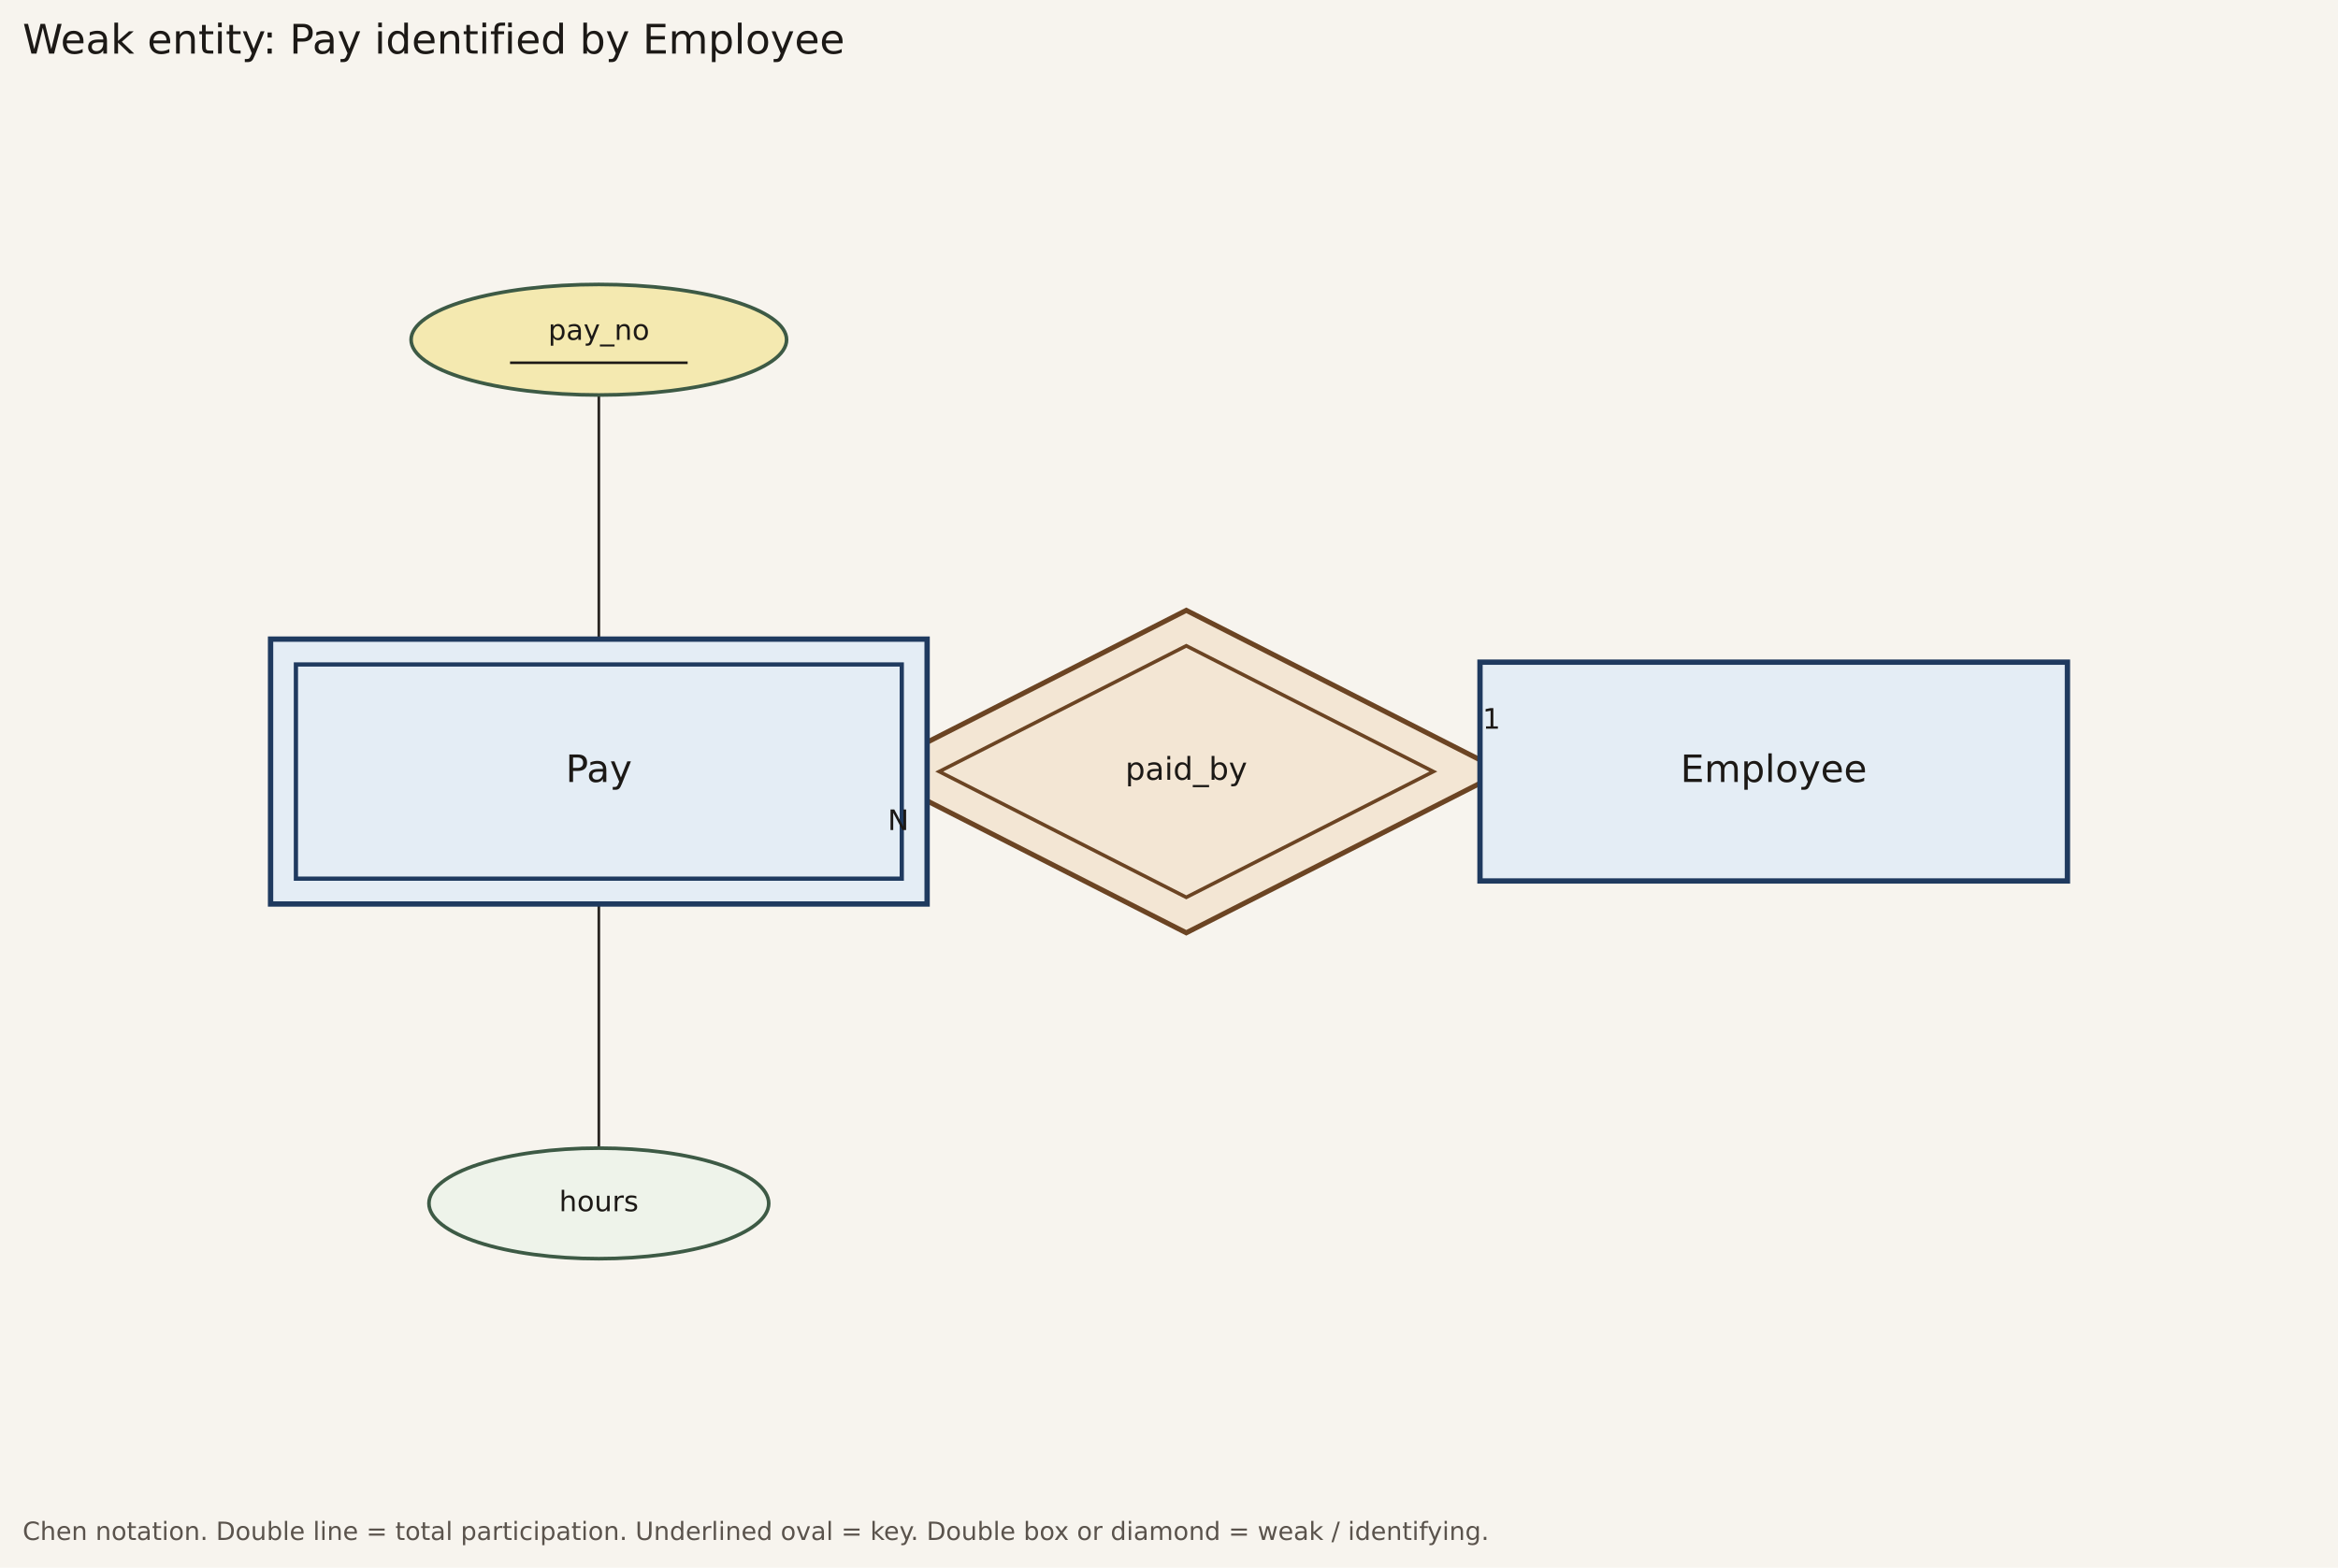
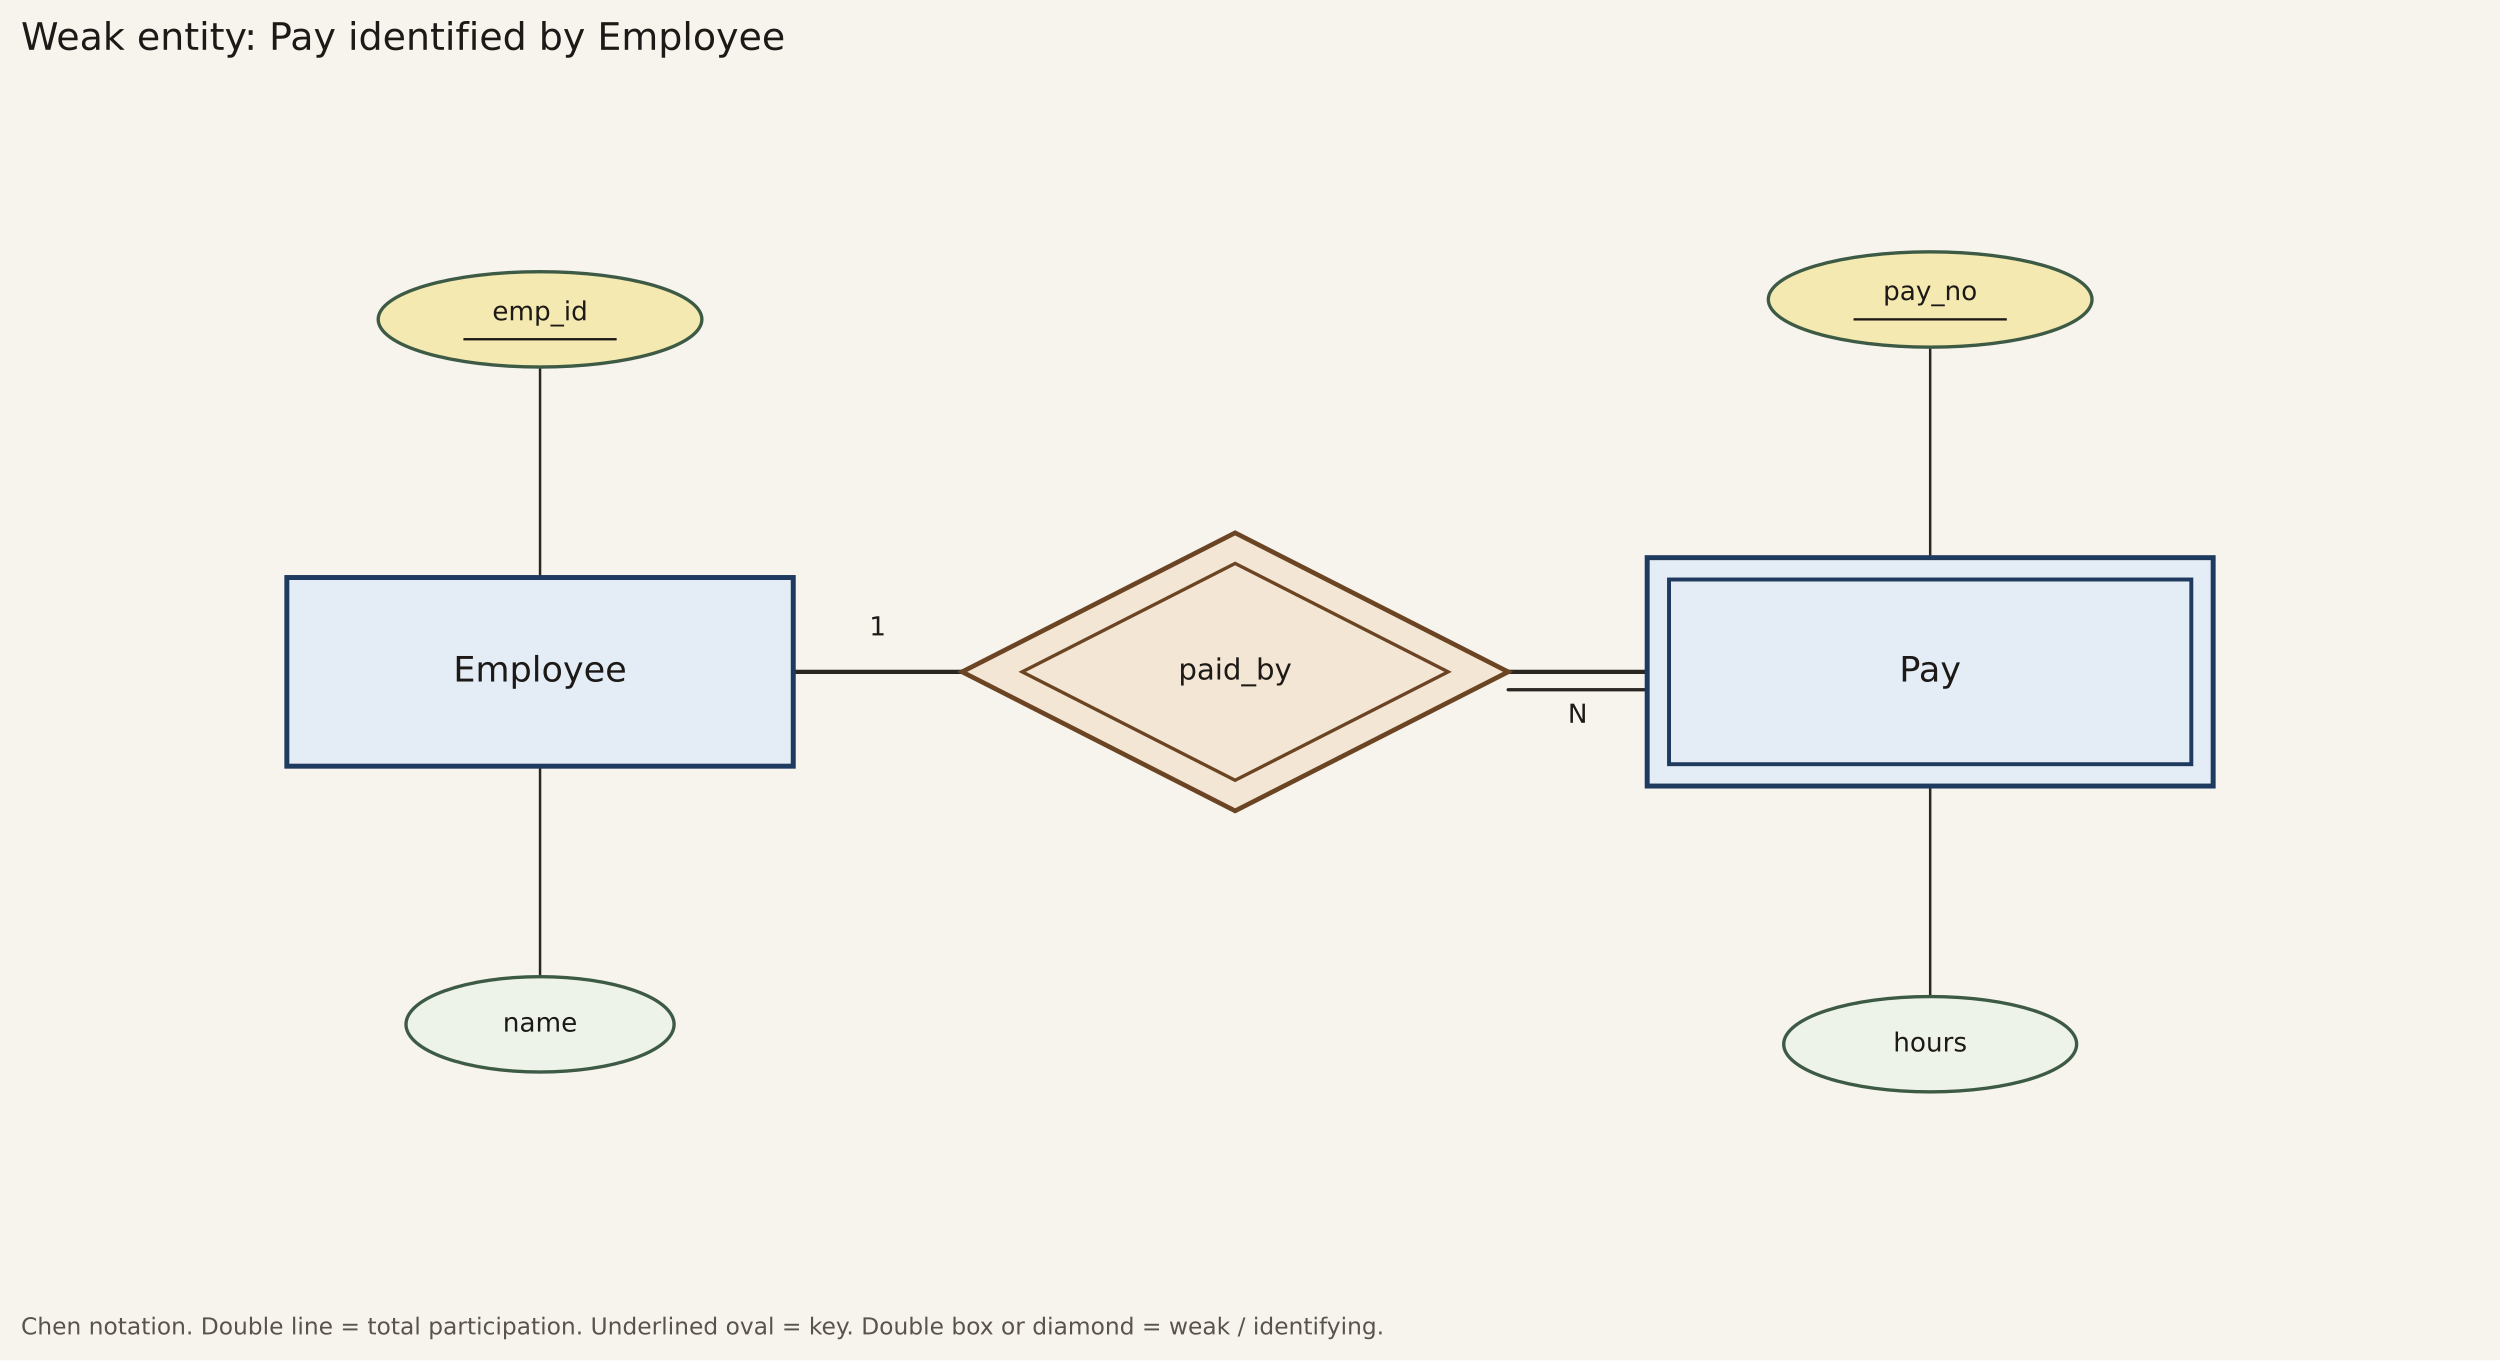
- <svg xmlns="http://www.w3.org/2000/svg" xmlns:xlink="http://www.w3.org/1999/xlink" width="744.807pt" height="499.544pt" viewBox="0 0 744.807 499.544" version="1.1">
+ <svg xmlns="http://www.w3.org/2000/svg" xmlns:xlink="http://www.w3.org/1999/xlink" width="856.8pt" height="466.186pt" viewBox="0 0 856.8 466.186" version="1.1">
  <defs>
    <style type="text/css">*{stroke-linejoin: round; stroke-linecap: butt}</style>
  </defs>
  <g id="figure_1">
    <g id="patch_1">
-       <path d="M 0 499.544  L 744.807 499.544  L 744.807 0  L 0 0  z " style="fill: #f7f4ee" />
+       <path d="M 0 466.186  L 856.8 466.186  L 856.8 0  L 0 0  z " style="fill: #f7f4ee" />
    </g>
    <g id="axes_1">
      <g id="line2d_1">
-         <path d="M 190.77 203.648  L 190.77 115.583  " clip-path="url(#pa97fc6e37e)" style="fill: none; stroke: #2a2622; stroke-width: 0.85; stroke-linecap: square" />
+         <path d="M 185.083 197.929  L 185.083 116.256  " clip-path="url(#p37a8d2ecff)" style="fill: none; stroke: #2a2622; stroke-width: 0.85; stroke-linecap: square" />
      </g>
      <g id="line2d_2">
-         <path d="M 190.77 288.043  L 190.77 376.107  " clip-path="url(#pa97fc6e37e)" style="fill: none; stroke: #2a2622; stroke-width: 0.85; stroke-linecap: square" />
+         <path d="M 185.083 262.586  L 185.083 344.259  " clip-path="url(#p37a8d2ecff)" style="fill: none; stroke: #2a2622; stroke-width: 0.85; stroke-linecap: square" />
      </g>
      <g id="line2d_3">
-         <path d="M 471.476 245.845  L 478.815 245.845  " clip-path="url(#pa97fc6e37e)" style="fill: none; stroke: #2a2622; stroke-width: 1.45; stroke-linecap: round" />
+         <path d="M 661.508 191.123  L 661.508 109.45  " clip-path="url(#p37a8d2ecff)" style="fill: none; stroke: #2a2622; stroke-width: 0.85; stroke-linecap: square" />
      </g>
      <g id="line2d_4">
-         <path d="M 471.476 240.708  L 478.815 240.708  " clip-path="url(#pa97fc6e37e)" style="fill: none; stroke: #2a2622; stroke-width: 1.15; stroke-linecap: round" />
+         <path d="M 661.508 269.392  L 661.508 351.065  " clip-path="url(#p37a8d2ecff)" style="fill: none; stroke: #2a2622; stroke-width: 0.85; stroke-linecap: square" />
      </g>
      <g id="line2d_5">
-         <path d="M 295.347 245.845  L 277 245.845  " clip-path="url(#pa97fc6e37e)" style="fill: none; stroke: #2a2622; stroke-width: 1.45; stroke-linecap: round" />
+         <path d="M 271.861 230.257  L 329.712 230.257  " clip-path="url(#p37a8d2ecff)" style="fill: none; stroke: #2a2622; stroke-width: 1.45; stroke-linecap: round" />
+       </g>
+       <g id="line2d_6">
+         <path d="M 564.521 230.257  L 516.879 230.257  " clip-path="url(#p37a8d2ecff)" style="fill: none; stroke: #2a2622; stroke-width: 1.45; stroke-linecap: round" />
+       </g>
+       <g id="line2d_7">
+         <path d="M 564.521 236.383  L 516.879 236.383  " clip-path="url(#p37a8d2ecff)" style="fill: none; stroke: #2a2622; stroke-width: 1.15; stroke-linecap: round" />
      </g>
      <g id="patch_2">
-         <path d="M 377.907 194.474  L 478.815 245.845  L 377.907 297.216  L 277 245.845  z " clip-path="url(#pa97fc6e37e)" style="fill: #f3e6d4; stroke: #6b4423; stroke-width: 1.6; stroke-linejoin: miter" />
+         <path d="M 423.295 182.615  L 516.879 230.257  L 423.295 277.9  L 329.712 230.257  z " clip-path="url(#p37a8d2ecff)" style="fill: #f3e6d4; stroke: #6b4423; stroke-width: 1.6; stroke-linejoin: miter" />
      </g>
      <g id="patch_3">
-         <path d="M 86.194 288.043  L 295.347 288.043  L 295.347 203.648  L 86.194 203.648  z " clip-path="url(#pa97fc6e37e)" style="fill: #e4edf5; stroke: #1f3a5f; stroke-width: 1.7; stroke-linejoin: miter" />
+         <path d="M 98.306 262.586  L 271.861 262.586  L 271.861 197.929  L 98.306 197.929  z " clip-path="url(#p37a8d2ecff)" style="fill: #e4edf5; stroke: #1f3a5f; stroke-width: 1.7; stroke-linejoin: miter" />
      </g>
      <g id="patch_4">
-         <path d="M 190.77 125.857  C 206.632 125.857 221.847 124.002 233.063 120.699  C 244.279 117.396 250.581 112.915 250.581 108.244  C 250.581 103.573 244.279 99.093 233.063 95.79  C 221.847 92.487 206.632 90.632 190.77 90.632  C 174.908 90.632 159.694 92.487 148.478 95.79  C 137.262 99.093 130.96 103.573 130.96 108.244  C 130.96 112.915 137.262 117.396 148.478 120.699  C 159.694 124.002 174.908 125.857 190.77 125.857  z " clip-path="url(#pa97fc6e37e)" style="fill: #f4e9b0; stroke: #3d5a45; stroke-width: 1.15; stroke-linejoin: miter" />
+         <path d="M 185.083 125.784  C 199.794 125.784 213.904 124.063 224.306 121  C 234.708 117.937 240.553 113.782 240.553 109.45  C 240.553 105.118 234.708 100.963 224.306 97.9  C 213.904 94.836 199.794 93.115 185.083 93.115  C 170.373 93.115 156.262 94.836 145.86 97.9  C 135.458 100.963 129.614 105.118 129.614 109.45  C 129.614 113.782 135.458 117.937 145.86 121  C 156.262 124.063 170.373 125.784 185.083 125.784  z " clip-path="url(#p37a8d2ecff)" style="fill: #f4e9b0; stroke: #3d5a45; stroke-width: 1.15; stroke-linejoin: miter" />
      </g>
      <g id="patch_5">
-         <path d="M 190.77 401.059  C 205.124 401.059 218.892 399.203 229.041 395.9  C 239.191 392.597 244.893 388.117 244.893 383.446  C 244.893 378.775 239.191 374.295 229.041 370.992  C 218.892 367.689 205.124 365.833 190.77 365.833  C 176.417 365.833 162.649 367.689 152.5 370.992  C 142.35 374.295 136.647 378.775 136.647 383.446  C 136.647 388.117 142.35 392.597 152.5 395.9  C 162.649 399.203 176.417 401.059 190.77 401.059  z " clip-path="url(#pa97fc6e37e)" style="fill: #eef3ea; stroke: #3d5a45; stroke-width: 1.15; stroke-linejoin: miter" />
+         <path d="M 185.083 367.4  C 197.267 367.4 208.953 365.678 217.568 362.615  C 226.184 359.552 231.024 355.397 231.024 351.065  C 231.024 346.733 226.184 342.578 217.568 339.515  C 208.953 336.452 197.267 334.73 185.083 334.73  C 172.9 334.73 161.213 336.452 152.598 339.515  C 143.983 342.578 139.142 346.733 139.142 351.065  C 139.142 355.397 143.983 359.552 152.598 362.615  C 161.213 365.678 172.9 367.4 185.083 367.4  z " clip-path="url(#p37a8d2ecff)" style="fill: #eef3ea; stroke: #3d5a45; stroke-width: 1.15; stroke-linejoin: miter" />
      </g>
      <g id="patch_6">
-         <path d="M 471.476 280.704  L 658.613 280.704  L 658.613 210.986  L 471.476 210.986  z " clip-path="url(#pa97fc6e37e)" style="fill: #e4edf5; stroke: #1f3a5f; stroke-width: 1.7; stroke-linejoin: miter" />
+         <path d="M 564.521 269.392  L 758.494 269.392  L 758.494 191.123  L 564.521 191.123  z " clip-path="url(#p37a8d2ecff)" style="fill: #e4edf5; stroke: #1f3a5f; stroke-width: 1.7; stroke-linejoin: miter" />
+       </g>
+       <g id="patch_7">
+         <path d="M 661.508 118.978  C 676.218 118.978 690.328 117.257 700.73 114.194  C 711.132 111.131 716.977 106.976 716.977 102.644  C 716.977 98.312 711.132 94.157 700.73 91.093  C 690.328 88.03 676.218 86.309 661.508 86.309  C 646.797 86.309 632.687 88.03 622.285 91.093  C 611.883 94.157 606.038 98.312 606.038 102.644  C 606.038 106.976 611.883 111.131 622.285 114.194  C 632.687 117.257 646.797 118.978 661.508 118.978  z " clip-path="url(#p37a8d2ecff)" style="fill: #f4e9b0; stroke: #3d5a45; stroke-width: 1.15; stroke-linejoin: miter" />
+       </g>
+       <g id="patch_8">
+         <path d="M 661.508 374.206  C 674.819 374.206 687.588 372.485 697.001 369.421  C 706.414 366.358 711.702 362.203 711.702 357.871  C 711.702 353.539 706.414 349.384 697.001 346.321  C 687.588 343.258 674.819 341.537 661.508 341.537  C 648.196 341.537 635.427 343.258 626.015 346.321  C 616.602 349.384 611.313 353.539 611.313 357.871  C 611.313 362.203 616.602 366.358 626.015 369.421  C 635.427 372.485 648.196 374.206 661.508 374.206  z " clip-path="url(#p37a8d2ecff)" style="fill: #eef3ea; stroke: #3d5a45; stroke-width: 1.15; stroke-linejoin: miter" />
      </g>
      <g id="text_1">
-         <g style="fill: #5a534c" transform="translate(7.2 490.6798) scale(0.08 -0.08)">
+         <g style="fill: #5a534c" transform="translate(7.2 457.3219) scale(0.08 -0.08)">
          <defs>
            <path id="DejaVuSans-43" d="M 4122 4306  L 4122 3641  Q 3803 3938 3442 4084  Q 3081 4231 2675 4231  Q 1875 4231 1450 3742  Q 1025 3253 1025 2328  Q 1025 1406 1450 917  Q 1875 428 2675 428  Q 3081 428 3442 575  Q 3803 722 4122 1019  L 4122 359  Q 3791 134 3420 21  Q 3050 -91 2638 -91  Q 1578 -91 968 557  Q 359 1206 359 2328  Q 359 3453 968 4101  Q 1578 4750 2638 4750  Q 3056 4750 3426 4639  Q 3797 4528 4122 4306  z " transform="scale(0.015625)" />
            <path id="DejaVuSans-68" d="M 3513 2113  L 3513 0  L 2938 0  L 2938 2094  Q 2938 2591 2744 2837  Q 2550 3084 2163 3084  Q 1697 3084 1428 2787  Q 1159 2491 1159 1978  L 1159 0  L 581 0  L 581 4863  L 1159 4863  L 1159 2956  Q 1366 3272 1645 3428  Q 1925 3584 2291 3584  Q 2894 3584 3203 3211  Q 3513 2838 3513 2113  z " transform="scale(0.015625)" />
            <path id="DejaVuSans-65" d="M 3597 1894  L 3597 1613  L 953 1613  Q 991 1019 1311 708  Q 1631 397 2203 397  Q 2534 397 2845 478  Q 3156 559 3463 722  L 3463 178  Q 3153 47 2828 -22  Q 2503 -91 2169 -91  Q 1331 -91 842 396  Q 353 884 353 1716  Q 353 2575 817 3079  Q 1281 3584 2069 3584  Q 2775 3584 3186 3129  Q 3597 2675 3597 1894  z M 3022 2063  Q 3016 2534 2758 2815  Q 2500 3097 2075 3097  Q 1594 3097 1305 2825  Q 1016 2553 972 2059  L 3022 2063  z " transform="scale(0.015625)" />
            <path id="DejaVuSans-6e" d="M 3513 2113  L 3513 0  L 2938 0  L 2938 2094  Q 2938 2591 2744 2837  Q 2550 3084 2163 3084  Q 1697 3084 1428 2787  Q 1159 2491 1159 1978  L 1159 0  L 581 0  L 581 3500  L 1159 3500  L 1159 2956  Q 1366 3272 1645 3428  Q 1925 3584 2291 3584  Q 2894 3584 3203 3211  Q 3513 2838 3513 2113  z " transform="scale(0.015625)" />
            <path id="DejaVuSans-20" transform="scale(0.015625)" />
            <path id="DejaVuSans-6f" d="M 1959 3097  Q 1497 3097 1228 2736  Q 959 2375 959 1747  Q 959 1119 1226 758  Q 1494 397 1959 397  Q 2419 397 2687 759  Q 2956 1122 2956 1747  Q 2956 2369 2687 2733  Q 2419 3097 1959 3097  z M 1959 3584  Q 2709 3584 3137 3096  Q 3566 2609 3566 1747  Q 3566 888 3137 398  Q 2709 -91 1959 -91  Q 1206 -91 779 398  Q 353 888 353 1747  Q 353 2609 779 3096  Q 1206 3584 1959 3584  z " transform="scale(0.015625)" />
            <path id="DejaVuSans-74" d="M 1172 4494  L 1172 3500  L 2356 3500  L 2356 3053  L 1172 3053  L 1172 1153  Q 1172 725 1289 603  Q 1406 481 1766 481  L 2356 481  L 2356 0  L 1766 0  Q 1100 0 847 248  Q 594 497 594 1153  L 594 3053  L 172 3053  L 172 3500  L 594 3500  L 594 4494  L 1172 4494  z " transform="scale(0.015625)" />
            <path id="DejaVuSans-61" d="M 2194 1759  Q 1497 1759 1228 1600  Q 959 1441 959 1056  Q 959 750 1161 570  Q 1363 391 1709 391  Q 2188 391 2477 730  Q 2766 1069 2766 1631  L 2766 1759  L 2194 1759  z M 3341 1997  L 3341 0  L 2766 0  L 2766 531  Q 2569 213 2275 61  Q 1981 -91 1556 -91  Q 1019 -91 701 211  Q 384 513 384 1019  Q 384 1609 779 1909  Q 1175 2209 1959 2209  L 2766 2209  L 2766 2266  Q 2766 2663 2505 2880  Q 2244 3097 1772 3097  Q 1472 3097 1187 3025  Q 903 2953 641 2809  L 641 3341  Q 956 3463 1253 3523  Q 1550 3584 1831 3584  Q 2591 3584 2966 3190  Q 3341 2797 3341 1997  z " transform="scale(0.015625)" />
            <path id="DejaVuSans-69" d="M 603 3500  L 1178 3500  L 1178 0  L 603 0  L 603 3500  z M 603 4863  L 1178 4863  L 1178 4134  L 603 4134  L 603 4863  z " transform="scale(0.015625)" />
            <path id="DejaVuSans-2e" d="M 684 794  L 1344 794  L 1344 0  L 684 0  L 684 794  z " transform="scale(0.015625)" />
            <path id="DejaVuSans-44" d="M 1259 4147  L 1259 519  L 2022 519  Q 2988 519 3436 956  Q 3884 1394 3884 2338  Q 3884 3275 3436 3711  Q 2988 4147 2022 4147  L 1259 4147  z M 628 4666  L 1925 4666  Q 3281 4666 3915 4102  Q 4550 3538 4550 2338  Q 4550 1131 3912 565  Q 3275 0 1925 0  L 628 0  L 628 4666  z " transform="scale(0.015625)" />
            <path id="DejaVuSans-75" d="M 544 1381  L 544 3500  L 1119 3500  L 1119 1403  Q 1119 906 1312 657  Q 1506 409 1894 409  Q 2359 409 2629 706  Q 2900 1003 2900 1516  L 2900 3500  L 3475 3500  L 3475 0  L 2900 0  L 2900 538  Q 2691 219 2414 64  Q 2138 -91 1772 -91  Q 1169 -91 856 284  Q 544 659 544 1381  z M 1991 3584  L 1991 3584  z " transform="scale(0.015625)" />
            <path id="DejaVuSans-62" d="M 3116 1747  Q 3116 2381 2855 2742  Q 2594 3103 2138 3103  Q 1681 3103 1420 2742  Q 1159 2381 1159 1747  Q 1159 1113 1420 752  Q 1681 391 2138 391  Q 2594 391 2855 752  Q 3116 1113 3116 1747  z M 1159 2969  Q 1341 3281 1617 3432  Q 1894 3584 2278 3584  Q 2916 3584 3314 3078  Q 3713 2572 3713 1747  Q 3713 922 3314 415  Q 2916 -91 2278 -91  Q 1894 -91 1617 61  Q 1341 213 1159 525  L 1159 0  L 581 0  L 581 4863  L 1159 4863  L 1159 2969  z " transform="scale(0.015625)" />
            <path id="DejaVuSans-6c" d="M 603 4863  L 1178 4863  L 1178 0  L 603 0  L 603 4863  z " transform="scale(0.015625)" />
            <path id="DejaVuSans-3d" d="M 678 2906  L 4684 2906  L 4684 2381  L 678 2381  L 678 2906  z M 678 1631  L 4684 1631  L 4684 1100  L 678 1100  L 678 1631  z " transform="scale(0.015625)" />
            <path id="DejaVuSans-70" d="M 1159 525  L 1159 -1331  L 581 -1331  L 581 3500  L 1159 3500  L 1159 2969  Q 1341 3281 1617 3432  Q 1894 3584 2278 3584  Q 2916 3584 3314 3078  Q 3713 2572 3713 1747  Q 3713 922 3314 415  Q 2916 -91 2278 -91  Q 1894 -91 1617 61  Q 1341 213 1159 525  z M 3116 1747  Q 3116 2381 2855 2742  Q 2594 3103 2138 3103  Q 1681 3103 1420 2742  Q 1159 2381 1159 1747  Q 1159 1113 1420 752  Q 1681 391 2138 391  Q 2594 391 2855 752  Q 3116 1113 3116 1747  z " transform="scale(0.015625)" />
            <path id="DejaVuSans-72" d="M 2631 2963  Q 2534 3019 2420 3045  Q 2306 3072 2169 3072  Q 1681 3072 1420 2755  Q 1159 2438 1159 1844  L 1159 0  L 581 0  L 581 3500  L 1159 3500  L 1159 2956  Q 1341 3275 1631 3429  Q 1922 3584 2338 3584  Q 2397 3584 2469 3576  Q 2541 3569 2628 3553  L 2631 2963  z " transform="scale(0.015625)" />
            <path id="DejaVuSans-63" d="M 3122 3366  L 3122 2828  Q 2878 2963 2633 3030  Q 2388 3097 2138 3097  Q 1578 3097 1268 2742  Q 959 2388 959 1747  Q 959 1106 1268 751  Q 1578 397 2138 397  Q 2388 397 2633 464  Q 2878 531 3122 666  L 3122 134  Q 2881 22 2623 -34  Q 2366 -91 2075 -91  Q 1284 -91 818 406  Q 353 903 353 1747  Q 353 2603 823 3093  Q 1294 3584 2113 3584  Q 2378 3584 2631 3529  Q 2884 3475 3122 3366  z " transform="scale(0.015625)" />
            <path id="DejaVuSans-55" d="M 556 4666  L 1191 4666  L 1191 1831  Q 1191 1081 1462 751  Q 1734 422 2344 422  Q 2950 422 3222 751  Q 3494 1081 3494 1831  L 3494 4666  L 4128 4666  L 4128 1753  Q 4128 841 3676 375  Q 3225 -91 2344 -91  Q 1459 -91 1007 375  Q 556 841 556 1753  L 556 4666  z " transform="scale(0.015625)" />
            <path id="DejaVuSans-64" d="M 2906 2969  L 2906 4863  L 3481 4863  L 3481 0  L 2906 0  L 2906 525  Q 2725 213 2448 61  Q 2172 -91 1784 -91  Q 1150 -91 751 415  Q 353 922 353 1747  Q 353 2572 751 3078  Q 1150 3584 1784 3584  Q 2172 3584 2448 3432  Q 2725 3281 2906 2969  z M 947 1747  Q 947 1113 1208 752  Q 1469 391 1925 391  Q 2381 391 2643 752  Q 2906 1113 2906 1747  Q 2906 2381 2643 2742  Q 2381 3103 1925 3103  Q 1469 3103 1208 2742  Q 947 2381 947 1747  z " transform="scale(0.015625)" />
            <path id="DejaVuSans-76" d="M 191 3500  L 800 3500  L 1894 563  L 2988 3500  L 3597 3500  L 2284 0  L 1503 0  L 191 3500  z " transform="scale(0.015625)" />
            <path id="DejaVuSans-6b" d="M 581 4863  L 1159 4863  L 1159 1991  L 2875 3500  L 3609 3500  L 1753 1863  L 3688 0  L 2938 0  L 1159 1709  L 1159 0  L 581 0  L 581 4863  z " transform="scale(0.015625)" />
            <path id="DejaVuSans-79" d="M 2059 -325  Q 1816 -950 1584 -1140  Q 1353 -1331 966 -1331  L 506 -1331  L 506 -850  L 844 -850  Q 1081 -850 1212 -737  Q 1344 -625 1503 -206  L 1606 56  L 191 3500  L 800 3500  L 1894 763  L 2988 3500  L 3597 3500  L 2059 -325  z " transform="scale(0.015625)" />
            <path id="DejaVuSans-78" d="M 3513 3500  L 2247 1797  L 3578 0  L 2900 0  L 1881 1375  L 863 0  L 184 0  L 1544 1831  L 300 3500  L 978 3500  L 1906 2253  L 2834 3500  L 3513 3500  z " transform="scale(0.015625)" />
            <path id="DejaVuSans-6d" d="M 3328 2828  Q 3544 3216 3844 3400  Q 4144 3584 4550 3584  Q 5097 3584 5394 3201  Q 5691 2819 5691 2113  L 5691 0  L 5113 0  L 5113 2094  Q 5113 2597 4934 2840  Q 4756 3084 4391 3084  Q 3944 3084 3684 2787  Q 3425 2491 3425 1978  L 3425 0  L 2847 0  L 2847 2094  Q 2847 2600 2669 2842  Q 2491 3084 2119 3084  Q 1678 3084 1418 2786  Q 1159 2488 1159 1978  L 1159 0  L 581 0  L 581 3500  L 1159 3500  L 1159 2956  Q 1356 3278 1631 3431  Q 1906 3584 2284 3584  Q 2666 3584 2933 3390  Q 3200 3197 3328 2828  z " transform="scale(0.015625)" />
            <path id="DejaVuSans-77" d="M 269 3500  L 844 3500  L 1563 769  L 2278 3500  L 2956 3500  L 3675 769  L 4391 3500  L 4966 3500  L 4050 0  L 3372 0  L 2619 2869  L 1863 0  L 1184 0  L 269 3500  z " transform="scale(0.015625)" />
            <path id="DejaVuSans-2f" d="M 1625 4666  L 2156 4666  L 531 -594  L 0 -594  L 1625 4666  z " transform="scale(0.015625)" />
            <path id="DejaVuSans-66" d="M 2375 4863  L 2375 4384  L 1825 4384  Q 1516 4384 1395 4259  Q 1275 4134 1275 3809  L 1275 3500  L 2222 3500  L 2222 3053  L 1275 3053  L 1275 0  L 697 0  L 697 3053  L 147 3053  L 147 3500  L 697 3500  L 697 3744  Q 697 4328 969 4595  Q 1241 4863 1831 4863  L 2375 4863  z " transform="scale(0.015625)" />
            <path id="DejaVuSans-67" d="M 2906 1791  Q 2906 2416 2648 2759  Q 2391 3103 1925 3103  Q 1463 3103 1205 2759  Q 947 2416 947 1791  Q 947 1169 1205 825  Q 1463 481 1925 481  Q 2391 481 2648 825  Q 2906 1169 2906 1791  z M 3481 434  Q 3481 -459 3084 -895  Q 2688 -1331 1869 -1331  Q 1566 -1331 1297 -1286  Q 1028 -1241 775 -1147  L 775 -588  Q 1028 -725 1275 -790  Q 1522 -856 1778 -856  Q 2344 -856 2625 -561  Q 2906 -266 2906 331  L 2906 616  Q 2728 306 2450 153  Q 2172 0 1784 0  Q 1141 0 747 490  Q 353 981 353 1791  Q 353 2603 747 3093  Q 1141 3584 1784 3584  Q 2172 3584 2450 3431  Q 2728 3278 2906 2969  L 2906 3500  L 3481 3500  L 3481 434  z " transform="scale(0.015625)" />
          </defs>
          <use xlink:href="#DejaVuSans-43" />
          <use xlink:href="#DejaVuSans-68" x="69.824" />
          <use xlink:href="#DejaVuSans-65" x="133.203" />
          <use xlink:href="#DejaVuSans-6e" x="194.727" />
          <use xlink:href="#DejaVuSans-20" x="258.105" />
          <use xlink:href="#DejaVuSans-6e" x="289.893" />
          <use xlink:href="#DejaVuSans-6f" x="353.271" />
          <use xlink:href="#DejaVuSans-74" x="414.453" />
          <use xlink:href="#DejaVuSans-61" x="453.662" />
          <use xlink:href="#DejaVuSans-74" x="514.941" />
          <use xlink:href="#DejaVuSans-69" x="554.15" />
          <use xlink:href="#DejaVuSans-6f" x="581.934" />
          <use xlink:href="#DejaVuSans-6e" x="643.115" />
          <use xlink:href="#DejaVuSans-2e" x="706.494" />
          <use xlink:href="#DejaVuSans-20" x="738.281" />
          <use xlink:href="#DejaVuSans-44" x="770.068" />
          <use xlink:href="#DejaVuSans-6f" x="847.07" />
          <use xlink:href="#DejaVuSans-75" x="908.252" />
          <use xlink:href="#DejaVuSans-62" x="971.631" />
          <use xlink:href="#DejaVuSans-6c" x="1035.107" />
          <use xlink:href="#DejaVuSans-65" x="1062.891" />
          <use xlink:href="#DejaVuSans-20" x="1124.414" />
          <use xlink:href="#DejaVuSans-6c" x="1156.201" />
          <use xlink:href="#DejaVuSans-69" x="1183.984" />
          <use xlink:href="#DejaVuSans-6e" x="1211.768" />
          <use xlink:href="#DejaVuSans-65" x="1275.146" />
          <use xlink:href="#DejaVuSans-20" x="1336.67" />
          <use xlink:href="#DejaVuSans-3d" x="1368.457" />
          <use xlink:href="#DejaVuSans-20" x="1452.246" />
          <use xlink:href="#DejaVuSans-74" x="1484.033" />
          <use xlink:href="#DejaVuSans-6f" x="1523.242" />
          <use xlink:href="#DejaVuSans-74" x="1584.424" />
          <use xlink:href="#DejaVuSans-61" x="1623.633" />
          <use xlink:href="#DejaVuSans-6c" x="1684.912" />
          <use xlink:href="#DejaVuSans-20" x="1712.695" />
          <use xlink:href="#DejaVuSans-70" x="1744.482" />
          <use xlink:href="#DejaVuSans-61" x="1807.959" />
          <use xlink:href="#DejaVuSans-72" x="1869.238" />
          <use xlink:href="#DejaVuSans-74" x="1910.352" />
          <use xlink:href="#DejaVuSans-69" x="1949.561" />
          <use xlink:href="#DejaVuSans-63" x="1977.344" />
          <use xlink:href="#DejaVuSans-69" x="2032.324" />
          <use xlink:href="#DejaVuSans-70" x="2060.107" />
          <use xlink:href="#DejaVuSans-61" x="2123.584" />
          <use xlink:href="#DejaVuSans-74" x="2184.863" />
          <use xlink:href="#DejaVuSans-69" x="2224.072" />
          <use xlink:href="#DejaVuSans-6f" x="2251.855" />
          <use xlink:href="#DejaVuSans-6e" x="2313.037" />
          <use xlink:href="#DejaVuSans-2e" x="2376.416" />
          <use xlink:href="#DejaVuSans-20" x="2408.203" />
          <use xlink:href="#DejaVuSans-55" x="2439.99" />
          <use xlink:href="#DejaVuSans-6e" x="2513.184" />
          <use xlink:href="#DejaVuSans-64" x="2576.562" />
          <use xlink:href="#DejaVuSans-65" x="2640.039" />
          <use xlink:href="#DejaVuSans-72" x="2701.562" />
          <use xlink:href="#DejaVuSans-6c" x="2742.676" />
          <use xlink:href="#DejaVuSans-69" x="2770.459" />
          <use xlink:href="#DejaVuSans-6e" x="2798.242" />
          <use xlink:href="#DejaVuSans-65" x="2861.621" />
          <use xlink:href="#DejaVuSans-64" x="2923.145" />
          <use xlink:href="#DejaVuSans-20" x="2986.621" />
          <use xlink:href="#DejaVuSans-6f" x="3018.408" />
          <use xlink:href="#DejaVuSans-76" x="3079.59" />
          <use xlink:href="#DejaVuSans-61" x="3138.77" />
          <use xlink:href="#DejaVuSans-6c" x="3200.049" />
          <use xlink:href="#DejaVuSans-20" x="3227.832" />
          <use xlink:href="#DejaVuSans-3d" x="3259.619" />
          <use xlink:href="#DejaVuSans-20" x="3343.408" />
          <use xlink:href="#DejaVuSans-6b" x="3375.195" />
          <use xlink:href="#DejaVuSans-65" x="3429.48" />
          <use xlink:href="#DejaVuSans-79" x="3491.004" />
          <use xlink:href="#DejaVuSans-2e" x="3535.934" />
          <use xlink:href="#DejaVuSans-20" x="3567.721" />
          <use xlink:href="#DejaVuSans-44" x="3599.508" />
          <use xlink:href="#DejaVuSans-6f" x="3676.51" />
          <use xlink:href="#DejaVuSans-75" x="3737.691" />
          <use xlink:href="#DejaVuSans-62" x="3801.07" />
          <use xlink:href="#DejaVuSans-6c" x="3864.547" />
          <use xlink:href="#DejaVuSans-65" x="3892.33" />
          <use xlink:href="#DejaVuSans-20" x="3953.854" />
          <use xlink:href="#DejaVuSans-62" x="3985.641" />
          <use xlink:href="#DejaVuSans-6f" x="4049.117" />
          <use xlink:href="#DejaVuSans-78" x="4107.174" />
          <use xlink:href="#DejaVuSans-20" x="4166.354" />
          <use xlink:href="#DejaVuSans-6f" x="4198.141" />
          <use xlink:href="#DejaVuSans-72" x="4259.322" />
          <use xlink:href="#DejaVuSans-20" x="4300.436" />
          <use xlink:href="#DejaVuSans-64" x="4332.223" />
          <use xlink:href="#DejaVuSans-69" x="4395.699" />
          <use xlink:href="#DejaVuSans-61" x="4423.482" />
          <use xlink:href="#DejaVuSans-6d" x="4484.762" />
          <use xlink:href="#DejaVuSans-6f" x="4582.174" />
          <use xlink:href="#DejaVuSans-6e" x="4643.355" />
          <use xlink:href="#DejaVuSans-64" x="4706.734" />
          <use xlink:href="#DejaVuSans-20" x="4770.211" />
          <use xlink:href="#DejaVuSans-3d" x="4801.998" />
          <use xlink:href="#DejaVuSans-20" x="4885.787" />
          <use xlink:href="#DejaVuSans-77" x="4917.574" />
          <use xlink:href="#DejaVuSans-65" x="4999.361" />
          <use xlink:href="#DejaVuSans-61" x="5060.885" />
          <use xlink:href="#DejaVuSans-6b" x="5122.164" />
          <use xlink:href="#DejaVuSans-20" x="5180.074" />
          <use xlink:href="#DejaVuSans-2f" x="5211.861" />
          <use xlink:href="#DejaVuSans-20" x="5245.553" />
          <use xlink:href="#DejaVuSans-69" x="5277.34" />
          <use xlink:href="#DejaVuSans-64" x="5305.123" />
          <use xlink:href="#DejaVuSans-65" x="5368.6" />
          <use xlink:href="#DejaVuSans-6e" x="5430.123" />
          <use xlink:href="#DejaVuSans-74" x="5493.502" />
          <use xlink:href="#DejaVuSans-69" x="5532.711" />
          <use xlink:href="#DejaVuSans-66" x="5560.494" />
          <use xlink:href="#DejaVuSans-79" x="5593.949" />
          <use xlink:href="#DejaVuSans-69" x="5653.129" />
          <use xlink:href="#DejaVuSans-6e" x="5680.912" />
          <use xlink:href="#DejaVuSans-67" x="5744.291" />
          <use xlink:href="#DejaVuSans-2e" x="5807.768" />
        </g>
      </g>
      <g id="text_2">
        <g style="fill: #1c1916" transform="translate(7.2 17.07797) scale(0.13 -0.13)">
          <defs>
            <path id="DejaVuSans-57" d="M 213 4666  L 850 4666  L 1831 722  L 2809 4666  L 3519 4666  L 4500 722  L 5478 4666  L 6119 4666  L 4947 0  L 4153 0  L 3169 4050  L 2175 0  L 1381 0  L 213 4666  z " transform="scale(0.015625)" />
            <path id="DejaVuSans-3a" d="M 750 794  L 1409 794  L 1409 0  L 750 0  L 750 794  z M 750 3309  L 1409 3309  L 1409 2516  L 750 2516  L 750 3309  z " transform="scale(0.015625)" />
            <path id="DejaVuSans-50" d="M 1259 4147  L 1259 2394  L 2053 2394  Q 2494 2394 2734 2622  Q 2975 2850 2975 3272  Q 2975 3691 2734 3919  Q 2494 4147 2053 4147  L 1259 4147  z M 628 4666  L 2053 4666  Q 2838 4666 3239 4311  Q 3641 3956 3641 3272  Q 3641 2581 3239 2228  Q 2838 1875 2053 1875  L 1259 1875  L 1259 0  L 628 0  L 628 4666  z " transform="scale(0.015625)" />
            <path id="DejaVuSans-45" d="M 628 4666  L 3578 4666  L 3578 4134  L 1259 4134  L 1259 2753  L 3481 2753  L 3481 2222  L 1259 2222  L 1259 531  L 3634 531  L 3634 0  L 628 0  L 628 4666  z " transform="scale(0.015625)" />
          </defs>
          <use xlink:href="#DejaVuSans-57" />
          <use xlink:href="#DejaVuSans-65" x="93.002" />
          <use xlink:href="#DejaVuSans-61" x="154.525" />
          <use xlink:href="#DejaVuSans-6b" x="215.805" />
          <use xlink:href="#DejaVuSans-20" x="273.715" />
          <use xlink:href="#DejaVuSans-65" x="305.502" />
          <use xlink:href="#DejaVuSans-6e" x="367.025" />
          <use xlink:href="#DejaVuSans-74" x="430.404" />
          <use xlink:href="#DejaVuSans-69" x="469.613" />
          <use xlink:href="#DejaVuSans-74" x="497.396" />
          <use xlink:href="#DejaVuSans-79" x="536.605" />
          <use xlink:href="#DejaVuSans-3a" x="588.535" />
          <use xlink:href="#DejaVuSans-20" x="622.227" />
          <use xlink:href="#DejaVuSans-50" x="654.014" />
          <use xlink:href="#DejaVuSans-61" x="709.816" />
          <use xlink:href="#DejaVuSans-79" x="771.096" />
          <use xlink:href="#DejaVuSans-20" x="830.275" />
          <use xlink:href="#DejaVuSans-69" x="862.062" />
          <use xlink:href="#DejaVuSans-64" x="889.846" />
          <use xlink:href="#DejaVuSans-65" x="953.322" />
          <use xlink:href="#DejaVuSans-6e" x="1014.846" />
          <use xlink:href="#DejaVuSans-74" x="1078.225" />
          <use xlink:href="#DejaVuSans-69" x="1117.434" />
          <use xlink:href="#DejaVuSans-66" x="1145.217" />
          <use xlink:href="#DejaVuSans-69" x="1180.422" />
          <use xlink:href="#DejaVuSans-65" x="1208.205" />
          <use xlink:href="#DejaVuSans-64" x="1269.729" />
          <use xlink:href="#DejaVuSans-20" x="1333.205" />
          <use xlink:href="#DejaVuSans-62" x="1364.992" />
          <use xlink:href="#DejaVuSans-79" x="1428.469" />
          <use xlink:href="#DejaVuSans-20" x="1487.648" />
          <use xlink:href="#DejaVuSans-45" x="1519.436" />
          <use xlink:href="#DejaVuSans-6d" x="1582.619" />
          <use xlink:href="#DejaVuSans-70" x="1680.031" />
          <use xlink:href="#DejaVuSans-6c" x="1743.508" />
          <use xlink:href="#DejaVuSans-6f" x="1771.291" />
          <use xlink:href="#DejaVuSans-79" x="1832.473" />
          <use xlink:href="#DejaVuSans-65" x="1891.652" />
          <use xlink:href="#DejaVuSans-65" x="1953.176" />
        </g>
      </g>
-       <g id="patch_7">
-         <path d="M 377.907 205.776  L 456.615 245.845  L 377.907 285.914  L 299.2 245.845  L 377.907 205.776  z " clip-path="url(#pa97fc6e37e)" style="fill: none; stroke: #6b4423; stroke-width: 1.15; stroke-linejoin: miter" />
-       </g>
-       <g id="patch_8">
-         <path d="M 94.266 279.97  L 287.274 279.97  L 287.274 211.72  L 94.266 211.72  L 94.266 279.97  z " clip-path="url(#pa97fc6e37e)" style="fill: none; stroke: #1f3a5f; stroke-width: 1.35; stroke-linejoin: miter" />
+       <g id="patch_9">
+         <path d="M 423.295 193.096  L 496.29 230.257  L 423.295 267.418  L 350.3 230.257  L 423.295 193.096  z " clip-path="url(#p37a8d2ecff)" style="fill: none; stroke: #6b4423; stroke-width: 1.15; stroke-linejoin: miter" />
+       </g>
+       <g id="patch_10">
+         <path d="M 572.008 261.906  L 751.007 261.906  L 751.007 198.609  L 572.008 198.609  L 572.008 261.906  z " clip-path="url(#p37a8d2ecff)" style="fill: none; stroke: #1f3a5f; stroke-width: 1.35; stroke-linejoin: miter" />
      </g>
      <g id="text_3">
-         <g style="fill: #1c1916" transform="translate(358.4722 248.4655) scale(0.1 -0.1)">
+         <g style="fill: #1c1916" transform="translate(403.8603 232.8777) scale(0.1 -0.1)">
          <defs>
            <path id="DejaVuSans-5f" d="M 3263 -1063  L 3263 -1509  L -63 -1509  L -63 -1063  L 3263 -1063  z " transform="scale(0.015625)" />
          </defs>
          <use xlink:href="#DejaVuSans-70" />
          <use xlink:href="#DejaVuSans-61" x="63.477" />
          <use xlink:href="#DejaVuSans-69" x="124.756" />
          <use xlink:href="#DejaVuSans-64" x="152.539" />
          <use xlink:href="#DejaVuSans-5f" x="216.016" />
          <use xlink:href="#DejaVuSans-62" x="266.016" />
          <use xlink:href="#DejaVuSans-79" x="329.492" />
        </g>
      </g>
      <g id="text_4">
-         <g style="fill: #1c1916" transform="translate(472.2821 232.1835) scale(0.09 -0.09)">
+         <g style="fill: #1c1916" transform="translate(297.9232 217.7675) scale(0.09 -0.09)">
          <defs>
            <path id="DejaVuSans-31" d="M 794 531  L 1825 531  L 1825 4091  L 703 3866  L 703 4441  L 1819 4666  L 2450 4666  L 2450 531  L 3481 531  L 3481 0  L 794 0  L 794 531  z " transform="scale(0.015625)" />
          </defs>
          <use xlink:href="#DejaVuSans-31" />
        </g>
      </g>
      <g id="text_5">
-         <g style="fill: #1c1916" transform="translate(282.807 264.4738) scale(0.09 -0.09)">
+         <g style="fill: #1c1916" transform="translate(537.3335 247.7142) scale(0.09 -0.09)">
          <defs>
            <path id="DejaVuSans-4e" d="M 628 4666  L 1478 4666  L 3547 763  L 3547 4666  L 4159 4666  L 4159 0  L 3309 0  L 1241 3903  L 1241 0  L 628 0  L 628 4666  z " transform="scale(0.015625)" />
          </defs>
          <use xlink:href="#DejaVuSans-4e" />
        </g>
      </g>
      <g id="text_6">
-         <g style="fill: #1c1916" transform="translate(180.1944 249.1564) scale(0.12 -0.12)">
-           <use xlink:href="#DejaVuSans-50" />
-           <use xlink:href="#DejaVuSans-61" x="55.803" />
-           <use xlink:href="#DejaVuSans-79" x="117.082" />
-         </g>
-       </g>
-       <g id="text_7">
-         <g style="fill: #1c1916" transform="translate(174.6372 108.276) scale(0.09 -0.09)">
-           <use xlink:href="#DejaVuSans-70" />
-           <use xlink:href="#DejaVuSans-61" x="63.477" />
-           <use xlink:href="#DejaVuSans-79" x="124.756" />
-           <use xlink:href="#DejaVuSans-5f" x="183.936" />
-           <use xlink:href="#DejaVuSans-6e" x="233.936" />
-           <use xlink:href="#DejaVuSans-6f" x="297.314" />
-         </g>
-       </g>
-       <g id="line2d_6">
-         <path d="M 162.883 115.583  L 218.657 115.583  " clip-path="url(#pa97fc6e37e)" style="fill: none; stroke: #1c1916; stroke-width: 0.8; stroke-linecap: square" />
-       </g>
-       <g id="text_8">
-         <g style="fill: #1c1916" transform="translate(178.119 385.9293) scale(0.09 -0.09)">
-           <defs>
-             <path id="DejaVuSans-73" d="M 2834 3397  L 2834 2853  Q 2591 2978 2328 3040  Q 2066 3103 1784 3103  Q 1356 3103 1142 2972  Q 928 2841 928 2578  Q 928 2378 1081 2264  Q 1234 2150 1697 2047  L 1894 2003  Q 2506 1872 2764 1633  Q 3022 1394 3022 966  Q 3022 478 2636 193  Q 2250 -91 1575 -91  Q 1294 -91 989 -36  Q 684 19 347 128  L 347 722  Q 666 556 975 473  Q 1284 391 1588 391  Q 1994 391 2212 530  Q 2431 669 2431 922  Q 2431 1156 2273 1281  Q 2116 1406 1581 1522  L 1381 1569  Q 847 1681 609 1914  Q 372 2147 372 2553  Q 372 3047 722 3315  Q 1072 3584 1716 3584  Q 2034 3584 2315 3537  Q 2597 3491 2834 3397  z " transform="scale(0.015625)" />
-           </defs>
-           <use xlink:href="#DejaVuSans-68" />
-           <use xlink:href="#DejaVuSans-6f" x="63.379" />
-           <use xlink:href="#DejaVuSans-75" x="124.561" />
-           <use xlink:href="#DejaVuSans-72" x="187.939" />
-           <use xlink:href="#DejaVuSans-73" x="229.053" />
-         </g>
-       </g>
-       <g id="text_9">
-         <g style="fill: #1c1916" transform="translate(535.3265 249.1564) scale(0.12 -0.12)">
+         <g style="fill: #1c1916" transform="translate(155.3654 233.5686) scale(0.12 -0.12)">
          <use xlink:href="#DejaVuSans-45" />
          <use xlink:href="#DejaVuSans-6d" x="63.184" />
          <use xlink:href="#DejaVuSans-70" x="160.596" />
          <use xlink:href="#DejaVuSans-6c" x="224.072" />
          <use xlink:href="#DejaVuSans-6f" x="251.855" />
          <use xlink:href="#DejaVuSans-79" x="313.037" />
          <use xlink:href="#DejaVuSans-65" x="372.217" />
          <use xlink:href="#DejaVuSans-65" x="433.74" />
        </g>
      </g>
+       <g id="text_7">
+         <g style="fill: #1c1916" transform="translate(168.7173 109.7662) scale(0.09 -0.09)">
+           <use xlink:href="#DejaVuSans-65" />
+           <use xlink:href="#DejaVuSans-6d" x="61.523" />
+           <use xlink:href="#DejaVuSans-70" x="158.936" />
+           <use xlink:href="#DejaVuSans-5f" x="222.412" />
+           <use xlink:href="#DejaVuSans-69" x="272.412" />
+           <use xlink:href="#DejaVuSans-64" x="300.195" />
+         </g>
+       </g>
+       <g id="line2d_8">
+         <path d="M 159.22 116.256  L 210.946 116.256  " clip-path="url(#p37a8d2ecff)" style="fill: none; stroke: #1c1916; stroke-width: 0.8; stroke-linecap: square" />
+       </g>
+       <g id="text_8">
+         <g style="fill: #1c1916" transform="translate(172.3215 353.5484) scale(0.09 -0.09)">
+           <use xlink:href="#DejaVuSans-6e" />
+           <use xlink:href="#DejaVuSans-61" x="63.379" />
+           <use xlink:href="#DejaVuSans-6d" x="124.658" />
+           <use xlink:href="#DejaVuSans-65" x="222.07" />
+         </g>
+       </g>
+       <g id="text_9">
+         <g style="fill: #1c1916" transform="translate(650.9317 233.5686) scale(0.12 -0.12)">
+           <use xlink:href="#DejaVuSans-50" />
+           <use xlink:href="#DejaVuSans-61" x="55.803" />
+           <use xlink:href="#DejaVuSans-79" x="117.082" />
+         </g>
+       </g>
+       <g id="text_10">
+         <g style="fill: #1c1916" transform="translate(645.3744 102.835) scale(0.09 -0.09)">
+           <use xlink:href="#DejaVuSans-70" />
+           <use xlink:href="#DejaVuSans-61" x="63.477" />
+           <use xlink:href="#DejaVuSans-79" x="124.756" />
+           <use xlink:href="#DejaVuSans-5f" x="183.936" />
+           <use xlink:href="#DejaVuSans-6e" x="233.936" />
+           <use xlink:href="#DejaVuSans-6f" x="297.314" />
+         </g>
+       </g>
+       <g id="line2d_9">
+         <path d="M 635.645 109.45  L 687.371 109.45  " clip-path="url(#p37a8d2ecff)" style="fill: none; stroke: #1c1916; stroke-width: 0.8; stroke-linecap: square" />
+       </g>
+       <g id="text_11">
+         <g style="fill: #1c1916" transform="translate(648.8563 360.3545) scale(0.09 -0.09)">
+           <defs>
+             <path id="DejaVuSans-73" d="M 2834 3397  L 2834 2853  Q 2591 2978 2328 3040  Q 2066 3103 1784 3103  Q 1356 3103 1142 2972  Q 928 2841 928 2578  Q 928 2378 1081 2264  Q 1234 2150 1697 2047  L 1894 2003  Q 2506 1872 2764 1633  Q 3022 1394 3022 966  Q 3022 478 2636 193  Q 2250 -91 1575 -91  Q 1294 -91 989 -36  Q 684 19 347 128  L 347 722  Q 666 556 975 473  Q 1284 391 1588 391  Q 1994 391 2212 530  Q 2431 669 2431 922  Q 2431 1156 2273 1281  Q 2116 1406 1581 1522  L 1381 1569  Q 847 1681 609 1914  Q 372 2147 372 2553  Q 372 3047 722 3315  Q 1072 3584 1716 3584  Q 2034 3584 2315 3537  Q 2597 3491 2834 3397  z " transform="scale(0.015625)" />
+           </defs>
+           <use xlink:href="#DejaVuSans-68" />
+           <use xlink:href="#DejaVuSans-6f" x="63.379" />
+           <use xlink:href="#DejaVuSans-75" x="124.561" />
+           <use xlink:href="#DejaVuSans-72" x="187.939" />
+           <use xlink:href="#DejaVuSans-73" x="229.053" />
+         </g>
+       </g>
    </g>
  </g>
  <defs>
-     <clipPath id="pa97fc6e37e">
-       <rect x="7.2" y="31.078" width="730.407" height="429.534" />
+     <clipPath id="p37a8d2ecff">
+       <rect x="7.2" y="31.078" width="842.4" height="398.359" />
    </clipPath>
  </defs>
</svg>
